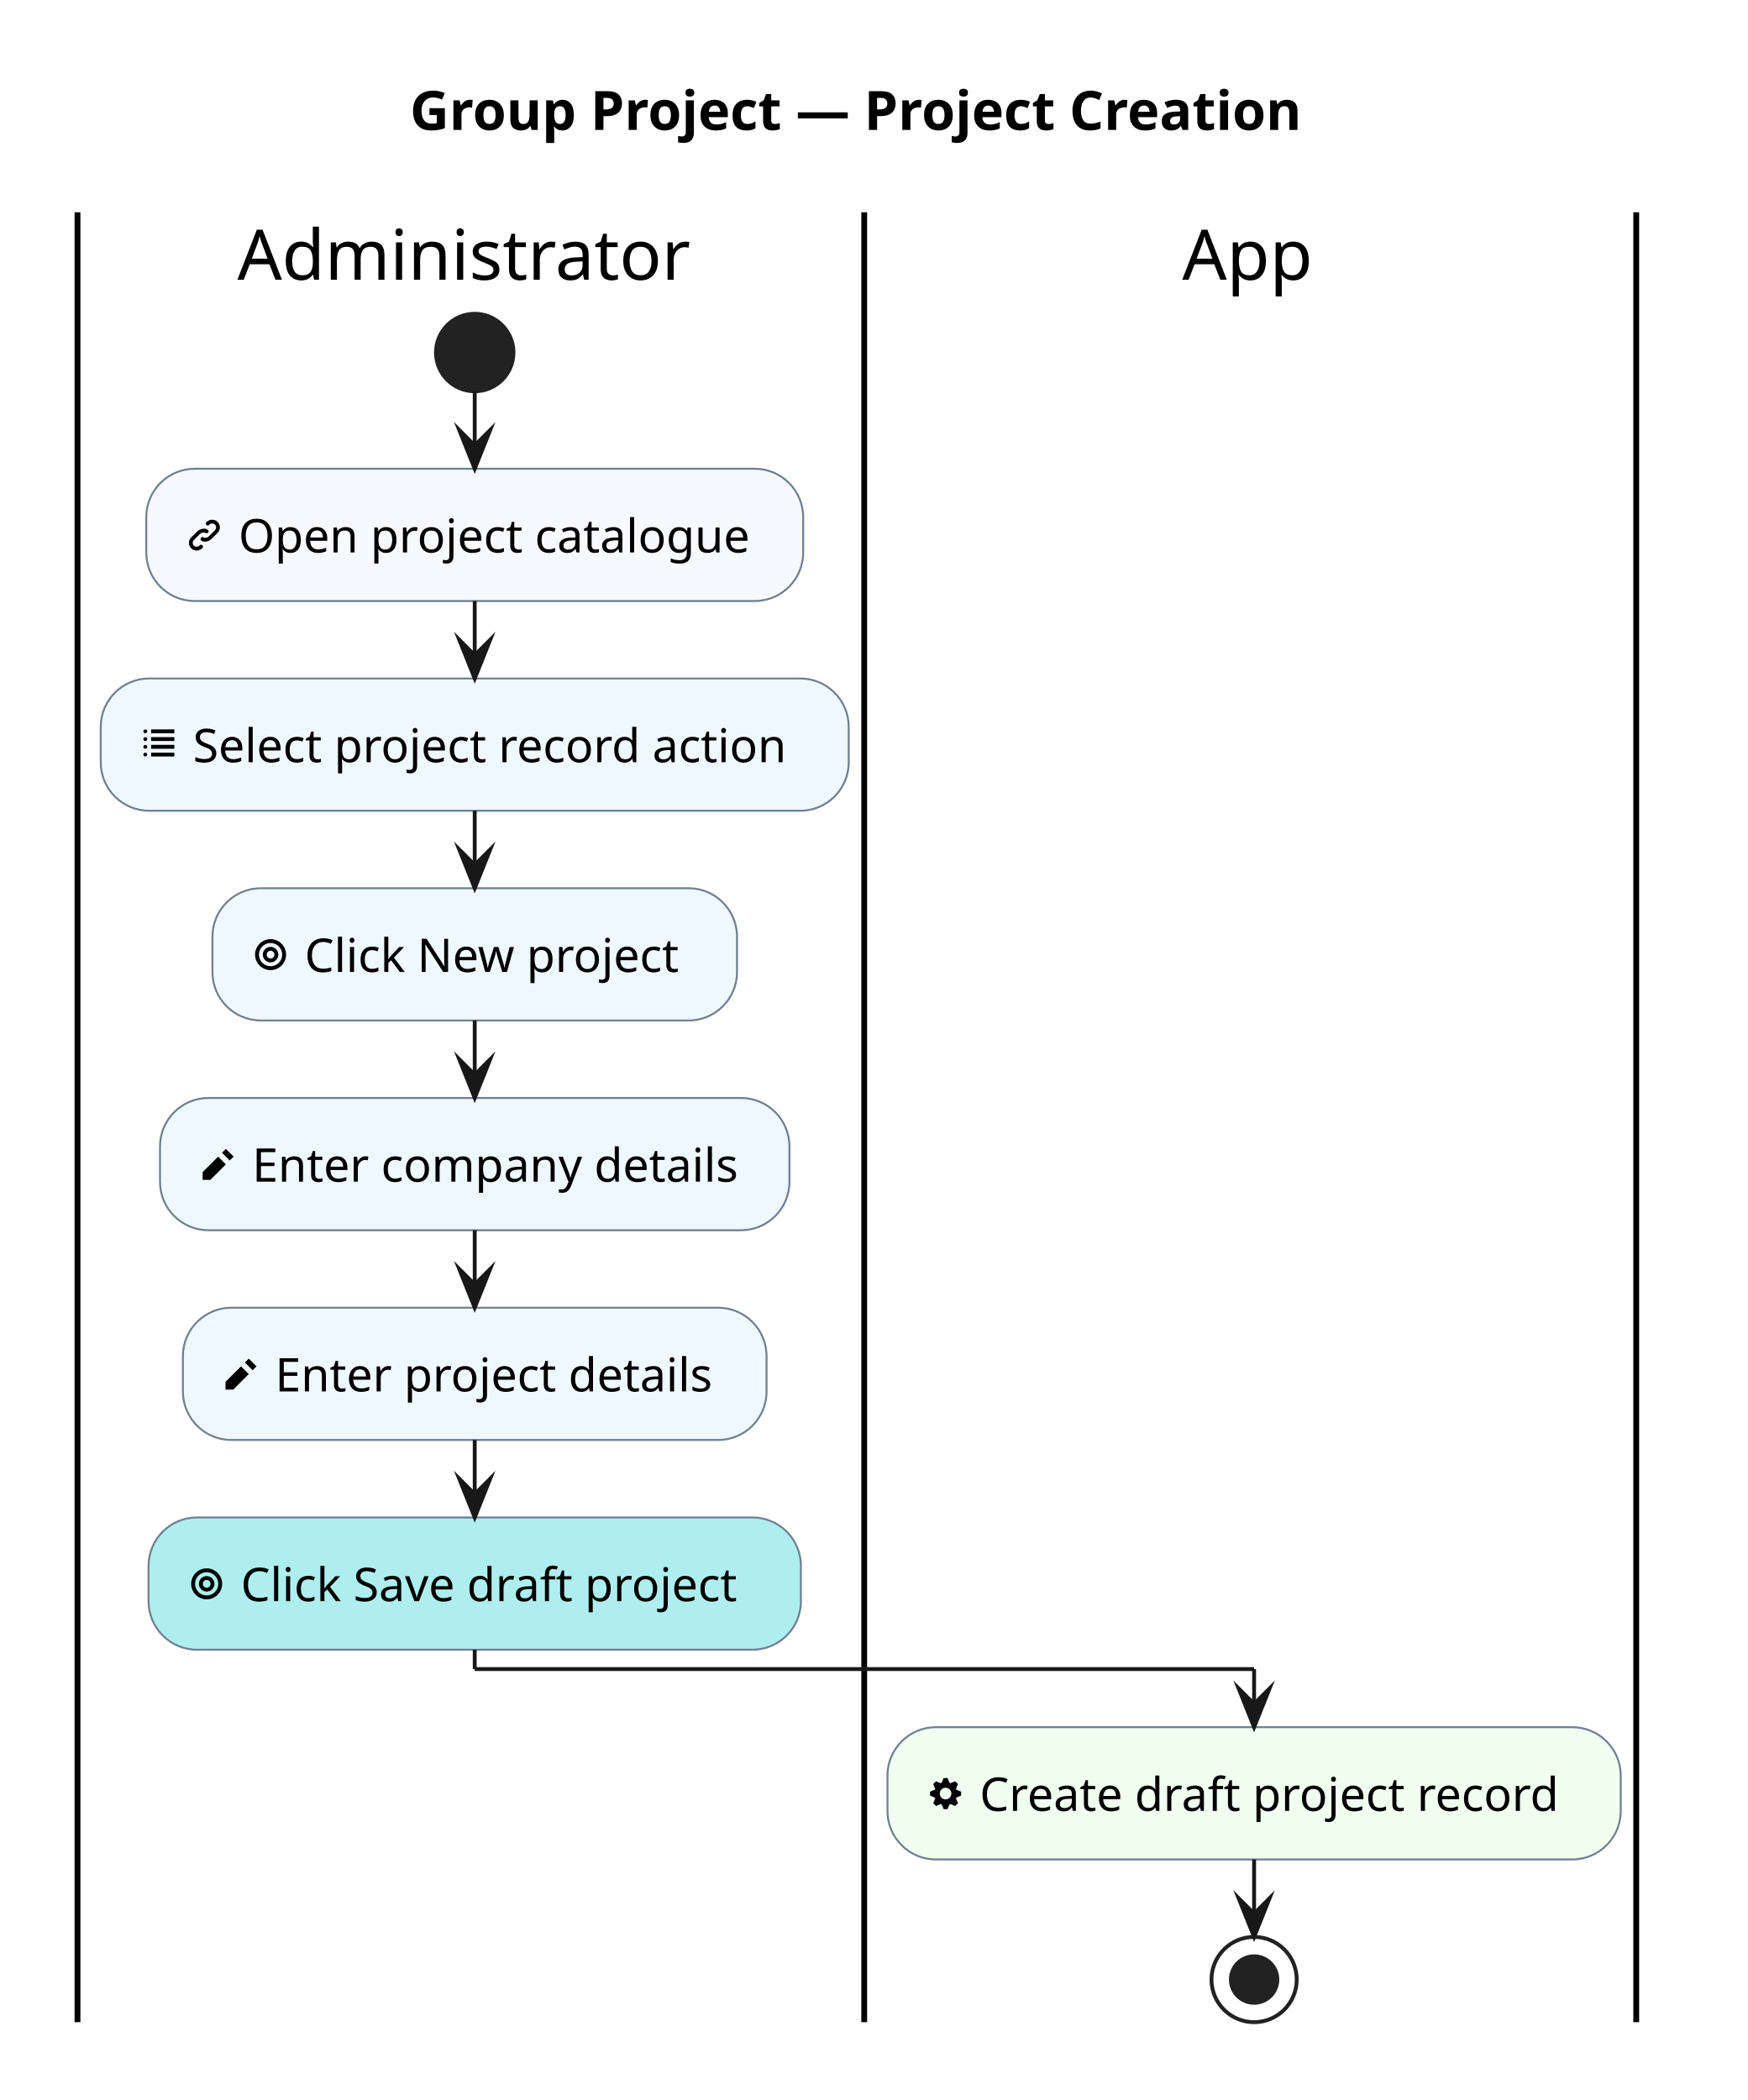
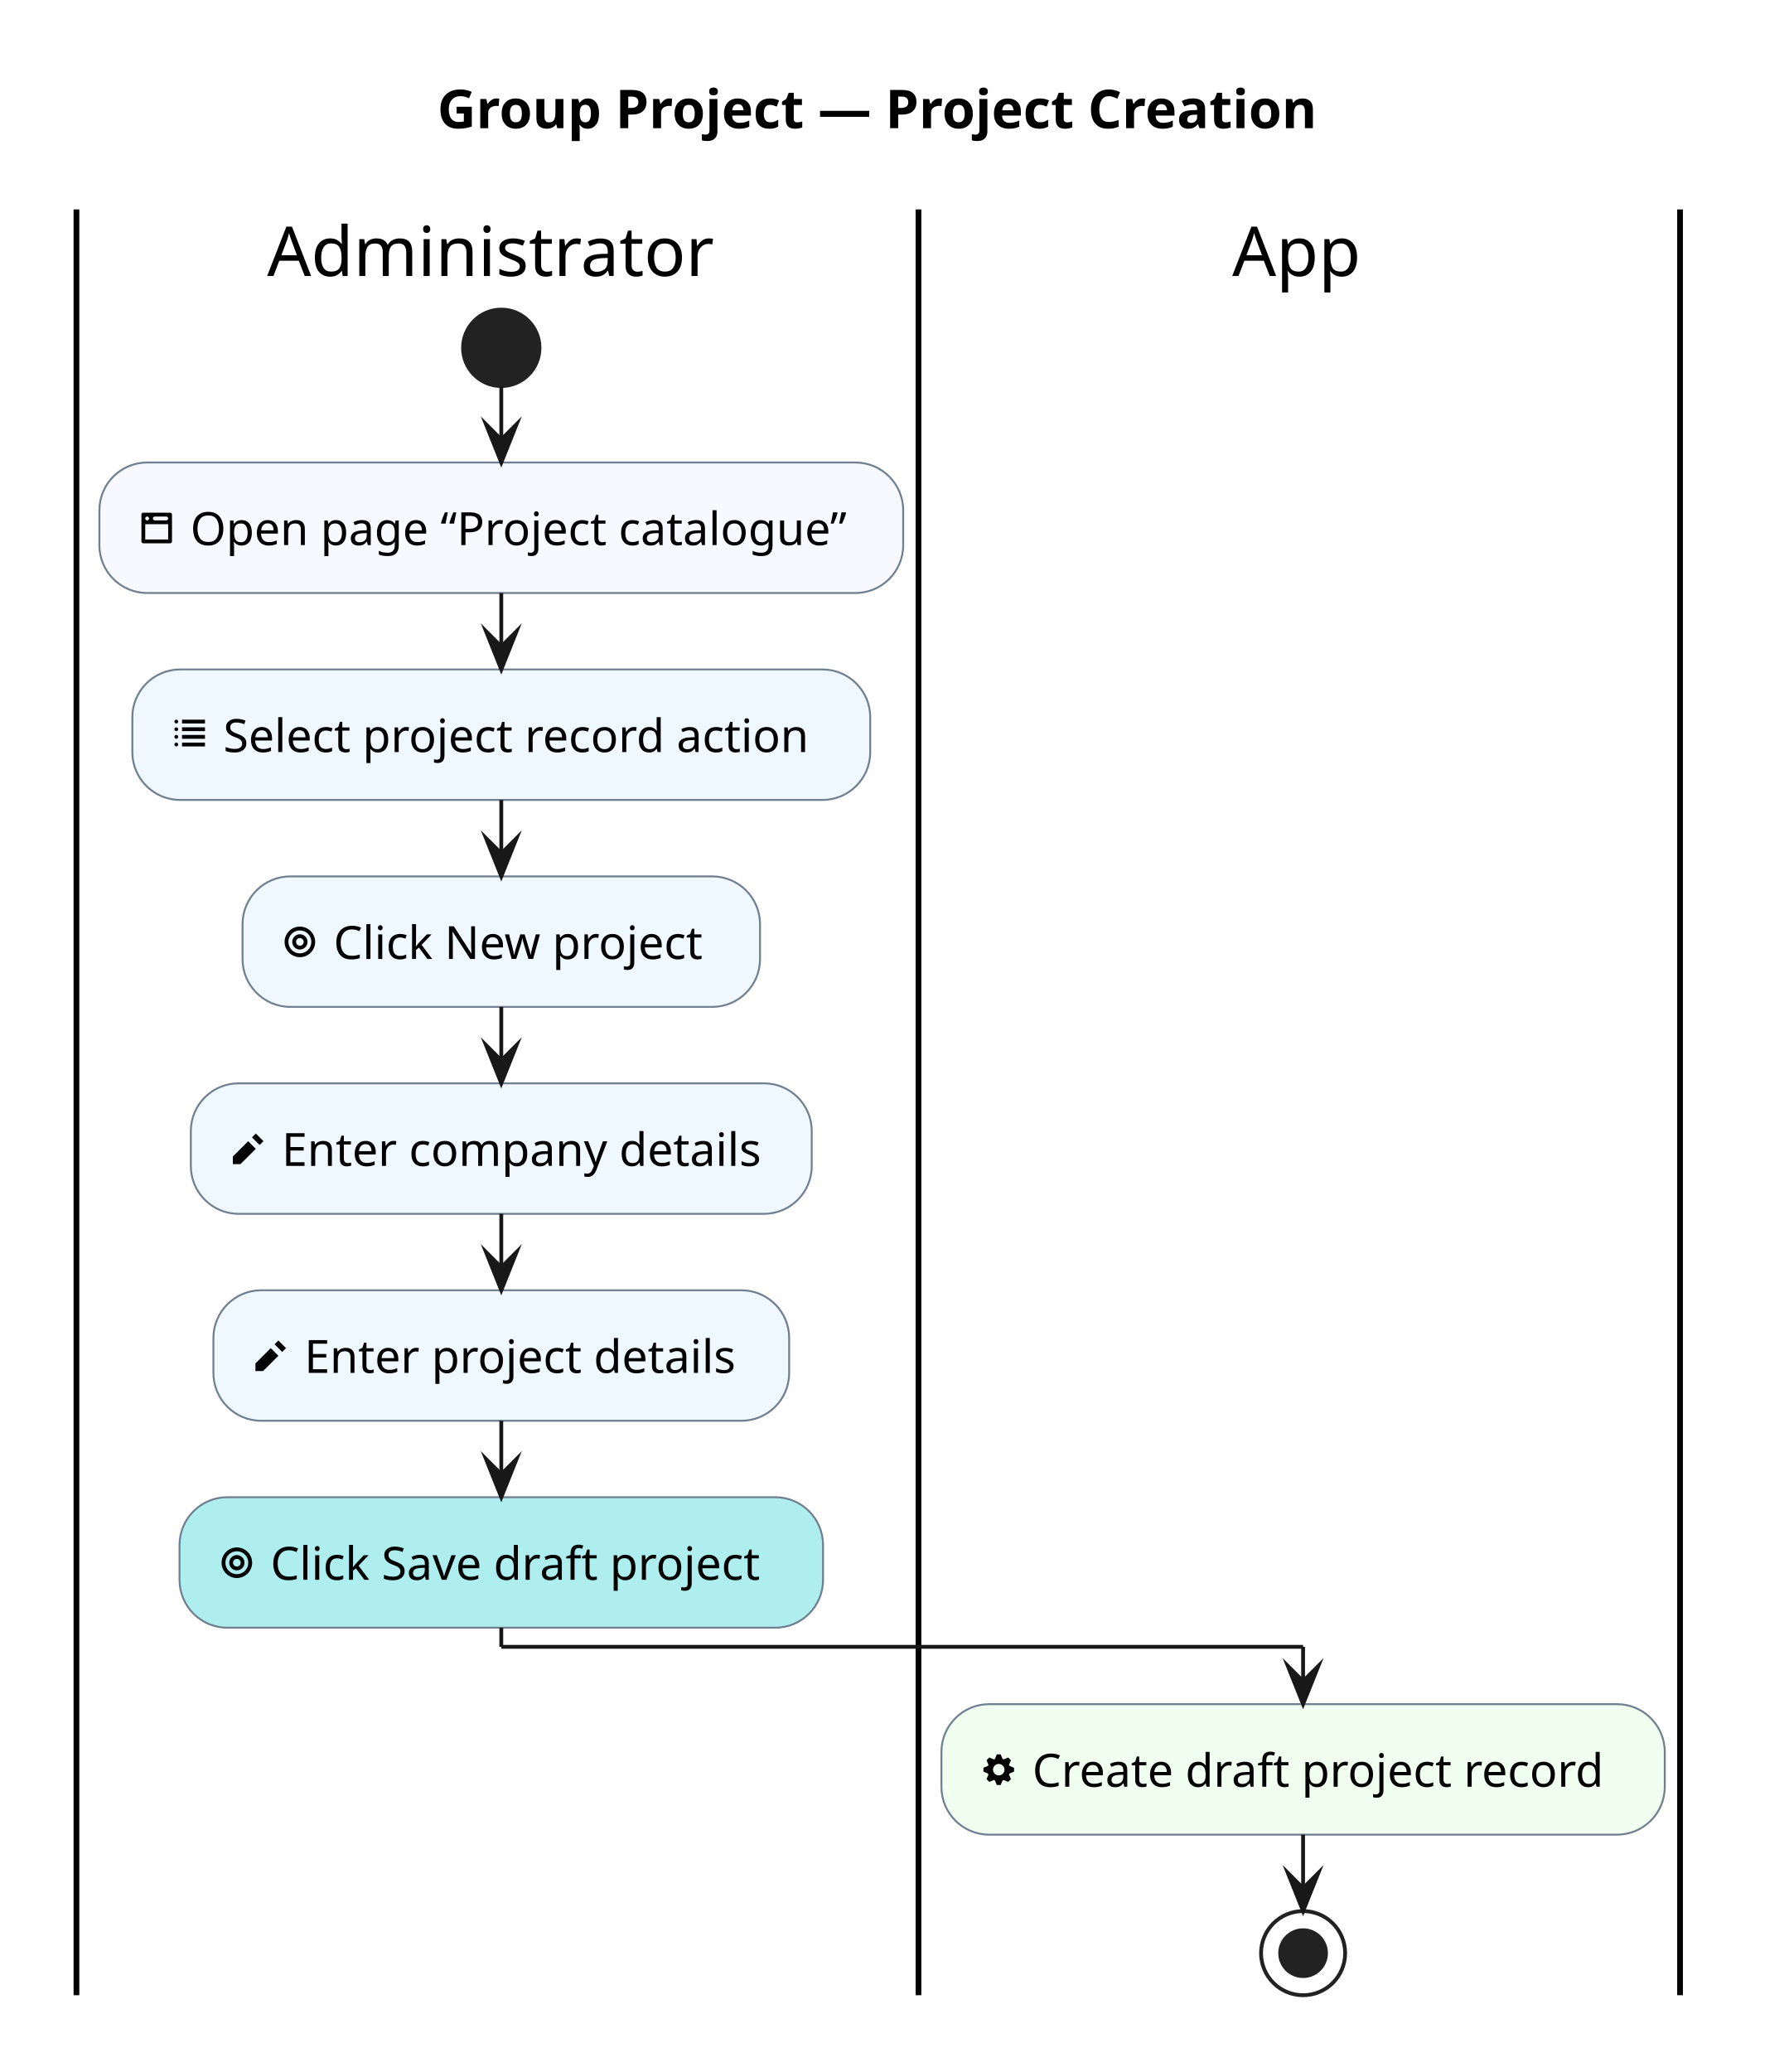
- <svg xmlns="http://www.w3.org/2000/svg" contentStyleType="text/css" data-diagram-type="ACTIVITY" height="542px" preserveAspectRatio="none" style="width:451px;height:542px;background:#FFFFFF;" version="1.1" viewBox="0 0 451 542" width="451px" zoomAndPan="magnify">
+ <svg xmlns="http://www.w3.org/2000/svg" contentStyleType="text/css" data-diagram-type="ACTIVITY" height="542px" preserveAspectRatio="none" style="width:468px;height:542px;background:#FFFFFF;" version="1.1" viewBox="0 0 468 542" width="468px" zoomAndPan="magnify">
  <defs />
  <g>
    <g class="title" data-source-line="2">
-       <text fill="#000000" font-family="sans-serif" font-size="14" font-weight="700" lengthAdjust="spacing" textLength="237.569" x="105.795" y="33.535">Group Project — Project Creation</text>
+       <text fill="#000000" font-family="sans-serif" font-size="14" font-weight="700" lengthAdjust="spacing" textLength="237.569" x="114.423" y="33.535">Group Project — Project Creation</text>
    </g>
-     <rect fill="none" height="21.199" style="stroke:none;stroke-width:1;" width="404.16" x="20" y="54.785" />
-     <ellipse cx="122.527" cy="90.984" fill="#222222" rx="10" ry="10" style="stroke:#222222;stroke-width:1;" />
-     <rect fill="#F8F8FF" height="34.133" rx="12.5" ry="12.5" style="stroke:#708090;stroke-width:0.5;" width="169.547" x="37.754" y="120.984" />
-     <path d="M54.634,134.147 C54.454,134.157 54.274,134.177 54.104,134.237 C53.834,134.337 53.574,134.487 53.354,134.707 A0.5,0.5 0 1 0 54.044,135.397 C54.154,135.287 54.284,135.227 54.424,135.177 C54.774,135.057 55.204,135.107 55.484,135.397 C55.874,135.787 55.874,136.437 55.484,136.837 L53.984,138.337 C53.544,138.777 53.184,138.817 52.924,138.807 C52.664,138.797 52.514,138.677 52.514,138.677 A0.5,0.5 0 1 0 52.014,139.557 C52.354,139.777 52.354,139.777 52.854,139.807 C53.354,139.837 54.054,139.647 54.664,139.027 L56.164,137.527 C56.944,136.747 56.944,135.487 56.164,134.717 C55.884,134.437 55.554,134.267 55.194,134.187 C55.014,134.147 54.814,134.147 54.634,134.157 M52.634,136.457 C52.134,136.437 51.444,136.607 50.854,137.207 L49.354,138.707 C48.574,139.487 48.574,140.747 49.354,141.517 C49.914,142.077 50.714,142.237 51.414,141.987 C51.684,141.887 51.944,141.737 52.164,141.517 A0.5,0.5 0 1 0 51.474,140.827 C51.364,140.937 51.234,140.997 51.094,141.047 C50.744,141.167 50.314,141.117 50.034,140.827 C49.644,140.437 49.644,139.787 50.034,139.387 L51.534,137.887 C51.934,137.487 52.284,137.437 52.564,137.447 C52.844,137.457 53.034,137.537 53.034,137.537 A0.5,0.5 0 1 0 53.474,136.657 C53.134,136.457 53.134,136.457 52.634,136.437" fill="#000000" />
-     <text fill="#000000" font-family="sans-serif" font-size="12" lengthAdjust="spacing" textLength="135.75" x="61.551" y="142.586">Open project catalogue</text>
-     <rect fill="#F0F8FF" height="34.133" rx="12.5" ry="12.5" style="stroke:#708090;stroke-width:0.5;" width="193.055" x="26" y="175.117" />
-     <path d="M37.5,188.25 C37.22,188.25 37,188.47 37,188.75 C37,189.03 37.22,189.25 37.5,189.25 C37.78,189.25 38,189.03 38,188.75 C38,188.47 37.78,188.25 37.5,188.25 M39,188.25 L39,189.25 L45,189.25 L45,188.25 L39,188.25 M37.5,190.25 C37.22,190.25 37,190.47 37,190.75 C37,191.03 37.22,191.25 37.5,191.25 C37.78,191.25 38,191.03 38,190.75 C38,190.47 37.78,190.25 37.5,190.25 M39,190.25 L39,191.25 L45,191.25 L45,190.25 L39,190.25 M37.5,192.25 C37.22,192.25 37,192.47 37,192.75 C37,193.03 37.22,193.25 37.5,193.25 C37.78,193.25 38,193.03 38,192.75 C38,192.47 37.78,192.25 37.5,192.25 M39,192.25 L39,193.25 L45,193.25 L45,192.25 L39,192.25 M37.5,194.25 C37.22,194.25 37,194.47 37,194.75 C37,195.03 37.22,195.25 37.5,195.25 C37.78,195.25 38,195.03 38,194.75 C38,194.47 37.78,194.25 37.5,194.25 M39,194.25 L39,195.25 L45,195.25 L45,194.25 L39,194.25" fill="#000000" />
-     <text fill="#000000" font-family="sans-serif" font-size="12" lengthAdjust="spacing" textLength="159.258" x="49.797" y="196.719">Select project record action</text>
-     <rect fill="#F0F8FF" height="34.133" rx="12.5" ry="12.5" style="stroke:#708090;stroke-width:0.5;" width="135.393" x="54.831" y="229.25" />
-     <path d="M69.831,242.383 C67.631,242.383 65.831,244.183 65.831,246.383 C65.831,248.583 67.631,250.383 69.831,250.383 C72.031,250.383 73.831,248.583 73.831,246.383 C73.831,244.183 72.031,242.383 69.831,242.383 M69.831,243.383 C71.491,243.383 72.831,244.723 72.831,246.383 C72.831,248.043 71.491,249.383 69.831,249.383 C68.171,249.383 66.831,248.043 66.831,246.383 C66.831,244.723 68.171,243.383 69.831,243.383 M69.831,244.383 C68.731,244.383 67.831,245.283 67.831,246.383 C67.831,247.483 68.731,248.383 69.831,248.383 C70.931,248.383 71.831,247.483 71.831,246.383 C71.831,245.283 70.931,244.383 69.831,244.383 M69.831,245.383 C70.391,245.383 70.831,245.823 70.831,246.383 C70.831,246.943 70.391,247.383 69.831,247.383 C69.271,247.383 68.831,246.943 68.831,246.383 C68.831,245.823 69.271,245.383 69.831,245.383" fill="#000000" />
-     <text fill="#000000" font-family="sans-serif" font-size="12" lengthAdjust="spacing" textLength="101.596" x="78.628" y="250.852">Click New project</text>
-     <rect fill="#F0F8FF" height="34.133" rx="12.5" ry="12.5" style="stroke:#708090;stroke-width:0.5;" width="162.451" x="41.302" y="283.383" />
-     <path d="M58.302,296.516 L57.302,297.516 L59.302,299.516 L60.302,298.516 L58.302,296.516 M56.302,298.516 L52.302,302.516 L52.302,304.516 L54.302,304.516 L58.302,300.516 L56.302,298.516" fill="#000000" />
-     <text fill="#000000" font-family="sans-serif" font-size="12" lengthAdjust="spacing" textLength="128.654" x="65.099" y="304.984">Enter company details</text>
-     <rect fill="#F0F8FF" height="34.133" rx="12.5" ry="12.5" style="stroke:#708090;stroke-width:0.5;" width="150.639" x="47.208" y="337.516" />
-     <path d="M64.208,350.648 L63.208,351.648 L65.208,353.648 L66.208,352.648 L64.208,350.648 M62.208,352.648 L58.208,356.648 L58.208,358.648 L60.208,358.648 L64.208,354.648 L62.208,352.648" fill="#000000" />
-     <text fill="#000000" font-family="sans-serif" font-size="12" lengthAdjust="spacing" textLength="116.842" x="71.005" y="359.117">Enter project details</text>
-     <rect fill="#AFEEEE" height="34.133" rx="12.5" ry="12.5" style="stroke:#708090;stroke-width:0.5;" width="168.369" x="38.343" y="391.648" />
-     <path d="M53.343,404.781 C51.143,404.781 49.343,406.581 49.343,408.781 C49.343,410.981 51.143,412.781 53.343,412.781 C55.543,412.781 57.343,410.981 57.343,408.781 C57.343,406.581 55.543,404.781 53.343,404.781 M53.343,405.781 C55.003,405.781 56.343,407.121 56.343,408.781 C56.343,410.441 55.003,411.781 53.343,411.781 C51.683,411.781 50.343,410.441 50.343,408.781 C50.343,407.121 51.683,405.781 53.343,405.781 M53.343,406.781 C52.243,406.781 51.343,407.681 51.343,408.781 C51.343,409.881 52.243,410.781 53.343,410.781 C54.443,410.781 55.343,409.881 55.343,408.781 C55.343,407.681 54.443,406.781 53.343,406.781 M53.343,407.781 C53.903,407.781 54.343,408.221 54.343,408.781 C54.343,409.341 53.903,409.781 53.343,409.781 C52.783,409.781 52.343,409.341 52.343,408.781 C52.343,408.221 52.783,407.781 53.343,407.781" fill="#000000" />
-     <text fill="#000000" font-family="sans-serif" font-size="12" lengthAdjust="spacing" textLength="134.572" x="62.14" y="413.25">Click Save draft project</text>
+     <rect fill="none" height="21.199" style="stroke:none;stroke-width:1;" width="421.416" x="20" y="54.785" />
+     <ellipse cx="131.155" cy="90.984" fill="#222222" rx="10" ry="10" style="stroke:#222222;stroke-width:1;" />
+     <rect fill="#F8F8FF" height="34.133" rx="12.5" ry="12.5" style="stroke:#708090;stroke-width:0.5;" width="210.31" x="26" y="120.984" />
+     <path d="M37.34,134.117 A0.5,0.5 0 0 0 37,134.617 L37,141.617 A0.5,0.5 0 0 0 37.5,142.117 L44.5,142.117 A0.5,0.5 0 0 0 45,141.617 L45,134.617 A0.5,0.5 0 0 0 44.5,134.117 L37.5,134.117 A0.5,0.5 0 0 0 37.41,134.117 A0.5,0.5 0 0 0 37.35,134.117 M38.5,135.117 C38.78,135.117 39,135.337 39,135.617 C39,135.897 38.78,136.117 38.5,136.117 C38.22,136.117 38,135.897 38,135.617 C38,135.337 38.22,135.117 38.5,135.117 M40.5,135.117 L43.5,135.117 C43.78,135.117 44,135.337 44,135.617 C44,135.897 43.78,136.117 43.5,136.117 L40.5,136.117 C40.22,136.117 40,135.897 40,135.617 C40,135.337 40.22,135.117 40.5,135.117 M38,137.117 L44,137.117 L44,141.117 L38,141.117 L38,137.117" fill="#000000" />
+     <text fill="#000000" font-family="sans-serif" font-size="12" lengthAdjust="spacing" textLength="176.514" x="49.797" y="142.586">Open page “Project catalogue”</text>
+     <rect fill="#F0F8FF" height="34.133" rx="12.5" ry="12.5" style="stroke:#708090;stroke-width:0.5;" width="193.055" x="34.628" y="175.117" />
+     <path d="M46.128,188.25 C45.848,188.25 45.628,188.47 45.628,188.75 C45.628,189.03 45.848,189.25 46.128,189.25 C46.408,189.25 46.628,189.03 46.628,188.75 C46.628,188.47 46.408,188.25 46.128,188.25 M47.628,188.25 L47.628,189.25 L53.628,189.25 L53.628,188.25 L47.628,188.25 M46.128,190.25 C45.848,190.25 45.628,190.47 45.628,190.75 C45.628,191.03 45.848,191.25 46.128,191.25 C46.408,191.25 46.628,191.03 46.628,190.75 C46.628,190.47 46.408,190.25 46.128,190.25 M47.628,190.25 L47.628,191.25 L53.628,191.25 L53.628,190.25 L47.628,190.25 M46.128,192.25 C45.848,192.25 45.628,192.47 45.628,192.75 C45.628,193.03 45.848,193.25 46.128,193.25 C46.408,193.25 46.628,193.03 46.628,192.75 C46.628,192.47 46.408,192.25 46.128,192.25 M47.628,192.25 L47.628,193.25 L53.628,193.25 L53.628,192.25 L47.628,192.25 M46.128,194.25 C45.848,194.25 45.628,194.47 45.628,194.75 C45.628,195.03 45.848,195.25 46.128,195.25 C46.408,195.25 46.628,195.03 46.628,194.75 C46.628,194.47 46.408,194.25 46.128,194.25 M47.628,194.25 L47.628,195.25 L53.628,195.25 L53.628,194.25 L47.628,194.25" fill="#000000" />
+     <text fill="#000000" font-family="sans-serif" font-size="12" lengthAdjust="spacing" textLength="159.258" x="58.425" y="196.719">Select project record action</text>
+     <rect fill="#F0F8FF" height="34.133" rx="12.5" ry="12.5" style="stroke:#708090;stroke-width:0.5;" width="135.393" x="63.459" y="229.25" />
+     <path d="M78.459,242.383 C76.259,242.383 74.459,244.183 74.459,246.383 C74.459,248.583 76.259,250.383 78.459,250.383 C80.659,250.383 82.459,248.583 82.459,246.383 C82.459,244.183 80.659,242.383 78.459,242.383 M78.459,243.383 C80.119,243.383 81.459,244.723 81.459,246.383 C81.459,248.043 80.119,249.383 78.459,249.383 C76.799,249.383 75.459,248.043 75.459,246.383 C75.459,244.723 76.799,243.383 78.459,243.383 M78.459,244.383 C77.359,244.383 76.459,245.283 76.459,246.383 C76.459,247.483 77.359,248.383 78.459,248.383 C79.559,248.383 80.459,247.483 80.459,246.383 C80.459,245.283 79.559,244.383 78.459,244.383 M78.459,245.383 C79.019,245.383 79.459,245.823 79.459,246.383 C79.459,246.943 79.019,247.383 78.459,247.383 C77.899,247.383 77.459,246.943 77.459,246.383 C77.459,245.823 77.899,245.383 78.459,245.383" fill="#000000" />
+     <text fill="#000000" font-family="sans-serif" font-size="12" lengthAdjust="spacing" textLength="101.596" x="87.256" y="250.852">Click New project</text>
+     <rect fill="#F0F8FF" height="34.133" rx="12.5" ry="12.5" style="stroke:#708090;stroke-width:0.5;" width="162.451" x="49.93" y="283.383" />
+     <path d="M66.93,296.516 L65.93,297.516 L67.93,299.516 L68.93,298.516 L66.93,296.516 M64.93,298.516 L60.93,302.516 L60.93,304.516 L62.93,304.516 L66.93,300.516 L64.93,298.516" fill="#000000" />
+     <text fill="#000000" font-family="sans-serif" font-size="12" lengthAdjust="spacing" textLength="128.654" x="73.727" y="304.984">Enter company details</text>
+     <rect fill="#F0F8FF" height="34.133" rx="12.5" ry="12.5" style="stroke:#708090;stroke-width:0.5;" width="150.639" x="55.836" y="337.516" />
+     <path d="M72.836,350.648 L71.836,351.648 L73.836,353.648 L74.836,352.648 L72.836,350.648 M70.836,352.648 L66.836,356.648 L66.836,358.648 L68.836,358.648 L72.836,354.648 L70.836,352.648" fill="#000000" />
+     <text fill="#000000" font-family="sans-serif" font-size="12" lengthAdjust="spacing" textLength="116.842" x="79.633" y="359.117">Enter project details</text>
+     <rect fill="#AFEEEE" height="34.133" rx="12.5" ry="12.5" style="stroke:#708090;stroke-width:0.5;" width="168.369" x="46.971" y="391.648" />
+     <path d="M61.971,404.781 C59.771,404.781 57.971,406.581 57.971,408.781 C57.971,410.981 59.771,412.781 61.971,412.781 C64.171,412.781 65.971,410.981 65.971,408.781 C65.971,406.581 64.171,404.781 61.971,404.781 M61.971,405.781 C63.631,405.781 64.971,407.121 64.971,408.781 C64.971,410.441 63.631,411.781 61.971,411.781 C60.311,411.781 58.971,410.441 58.971,408.781 C58.971,407.121 60.311,405.781 61.971,405.781 M61.971,406.781 C60.871,406.781 59.971,407.681 59.971,408.781 C59.971,409.881 60.871,410.781 61.971,410.781 C63.071,410.781 63.971,409.881 63.971,408.781 C63.971,407.681 63.071,406.781 61.971,406.781 M61.971,407.781 C62.531,407.781 62.971,408.221 62.971,408.781 C62.971,409.341 62.531,409.781 61.971,409.781 C61.411,409.781 60.971,409.341 60.971,408.781 C60.971,408.221 61.411,407.781 61.971,407.781" fill="#000000" />
+     <text fill="#000000" font-family="sans-serif" font-size="12" lengthAdjust="spacing" textLength="134.572" x="70.768" y="413.25">Click Save draft project</text>
    <line style="stroke:#000000;stroke-width:1.5;" x1="20" x2="20" y1="54.785" y2="521.914" />
-     <rect fill="#F0FFF0" height="34.133" rx="12.5" ry="12.5" style="stroke:#708090;stroke-width:0.5;" width="189.258" x="229.055" y="445.781" />
-     <path d="M243.555,458.914 L243.055,460.104 C242.955,460.134 242.865,460.184 242.775,460.234 L241.585,459.734 L240.865,460.454 L241.365,461.644 C241.315,461.744 241.275,461.824 241.235,461.924 L240.045,462.424 L240.045,463.424 L241.235,463.924 C241.275,464.024 241.315,464.104 241.365,464.204 L240.865,465.394 L241.585,466.114 L242.775,465.614 C242.865,465.654 242.955,465.704 243.055,465.744 L243.555,466.934 L244.555,466.934 L245.055,465.744 C245.145,465.704 245.245,465.664 245.335,465.614 L246.525,466.114 L247.245,465.394 L246.745,464.204 C246.785,464.114 246.835,464.014 246.875,463.924 L248.065,463.424 L248.065,462.424 L246.875,461.924 C246.845,461.834 246.795,461.734 246.745,461.644 L247.245,460.454 L246.525,459.734 L245.335,460.234 C245.245,460.194 245.145,460.144 245.055,460.104 L244.555,458.914 L243.555,458.914 M244.055,461.414 C244.885,461.414 245.555,462.084 245.555,462.914 C245.555,463.744 244.885,464.414 244.055,464.414 C243.225,464.414 242.555,463.744 242.555,462.914 C242.555,462.084 243.225,461.414 244.055,461.414" fill="#000000" />
-     <text fill="#000000" font-family="sans-serif" font-size="12" lengthAdjust="spacing" textLength="155.461" x="252.852" y="467.383">Create draft project record</text>
-     <ellipse cx="323.684" cy="510.914" fill="none" rx="11" ry="11" style="stroke:#222222;stroke-width:1;" />
-     <ellipse cx="323.684" cy="510.914" fill="#222222" rx="6" ry="6" style="stroke:#222222;stroke-width:1;" />
-     <line style="stroke:#000000;stroke-width:1.5;" x1="223.055" x2="223.055" y1="54.785" y2="521.914" />
-     <line style="stroke:#000000;stroke-width:1.5;" x1="422.312" x2="422.312" y1="54.785" y2="521.914" />
-     <line style="stroke:#181818;stroke-width:1;" x1="122.527" x2="122.527" y1="100.984" y2="120.984" />
-     <polygon fill="#181818" points="118.527,110.984,122.527,120.984,126.527,110.984,122.527,114.984" style="stroke:#181818;stroke-width:1;stroke-linejoin:miter;stroke-miterlimit:10;" />
-     <line style="stroke:#181818;stroke-width:1;" x1="122.527" x2="122.527" y1="155.117" y2="175.117" />
-     <polygon fill="#181818" points="118.527,165.117,122.527,175.117,126.527,165.117,122.527,169.117" style="stroke:#181818;stroke-width:1;stroke-linejoin:miter;stroke-miterlimit:10;" />
-     <line style="stroke:#181818;stroke-width:1;" x1="122.527" x2="122.527" y1="209.25" y2="229.25" />
-     <polygon fill="#181818" points="118.527,219.25,122.527,229.25,126.527,219.25,122.527,223.25" style="stroke:#181818;stroke-width:1;stroke-linejoin:miter;stroke-miterlimit:10;" />
-     <line style="stroke:#181818;stroke-width:1;" x1="122.527" x2="122.527" y1="263.383" y2="283.383" />
-     <polygon fill="#181818" points="118.527,273.383,122.527,283.383,126.527,273.383,122.527,277.383" style="stroke:#181818;stroke-width:1;stroke-linejoin:miter;stroke-miterlimit:10;" />
-     <line style="stroke:#181818;stroke-width:1;" x1="122.527" x2="122.527" y1="317.516" y2="337.516" />
-     <polygon fill="#181818" points="118.527,327.516,122.527,337.516,126.527,327.516,122.527,331.516" style="stroke:#181818;stroke-width:1;stroke-linejoin:miter;stroke-miterlimit:10;" />
-     <line style="stroke:#181818;stroke-width:1;" x1="122.527" x2="122.527" y1="371.648" y2="391.648" />
-     <polygon fill="#181818" points="118.527,381.648,122.527,391.648,126.527,381.648,122.527,385.648" style="stroke:#181818;stroke-width:1;stroke-linejoin:miter;stroke-miterlimit:10;" />
-     <line style="stroke:#181818;stroke-width:1;" x1="323.684" x2="323.684" y1="479.914" y2="499.914" />
-     <polygon fill="#181818" points="319.684,489.914,323.684,499.914,327.684,489.914,323.684,493.914" style="stroke:#181818;stroke-width:1;stroke-linejoin:miter;stroke-miterlimit:10;" />
-     <line style="stroke:#181818;stroke-width:1;" x1="122.527" x2="122.527" y1="425.781" y2="430.781" />
-     <line style="stroke:#181818;stroke-width:1;" x1="122.527" x2="323.684" y1="430.781" y2="430.781" />
-     <line style="stroke:#181818;stroke-width:1;" x1="323.684" x2="323.684" y1="430.781" y2="445.781" />
-     <polygon fill="#181818" points="319.684,435.781,323.684,445.781,327.684,435.781,323.684,439.781" style="stroke:#181818;stroke-width:1;stroke-linejoin:miter;stroke-miterlimit:10;" />
-     <text fill="#000000" font-family="sans-serif" font-size="18" lengthAdjust="spacing" textLength="120.498" x="61.278" y="72.188">Administrator</text>
-     <text fill="#000000" font-family="sans-serif" font-size="18" lengthAdjust="spacing" textLength="35.077" x="305.145" y="72.188">App</text>
+     <rect fill="#F0FFF0" height="34.133" rx="12.5" ry="12.5" style="stroke:#708090;stroke-width:0.5;" width="189.258" x="246.31" y="445.781" />
+     <path d="M260.81,458.914 L260.31,460.104 C260.211,460.134 260.12,460.184 260.031,460.234 L258.841,459.734 L258.12,460.454 L258.62,461.644 C258.57,461.744 258.531,461.824 258.49,461.924 L257.3,462.424 L257.3,463.424 L258.49,463.924 C258.531,464.024 258.57,464.104 258.62,464.204 L258.12,465.394 L258.841,466.114 L260.031,465.614 C260.12,465.654 260.211,465.704 260.31,465.744 L260.81,466.934 L261.81,466.934 L262.31,465.744 C262.401,465.704 262.5,465.664 262.591,465.614 L263.781,466.114 L264.5,465.394 L264,464.204 C264.041,464.114 264.091,464.014 264.13,463.924 L265.32,463.424 L265.32,462.424 L264.13,461.924 C264.101,461.834 264.05,461.734 264,461.644 L264.5,460.454 L263.781,459.734 L262.591,460.234 C262.5,460.194 262.401,460.144 262.31,460.104 L261.81,458.914 L260.81,458.914 M261.31,461.414 C262.14,461.414 262.81,462.084 262.81,462.914 C262.81,463.744 262.14,464.414 261.31,464.414 C260.481,464.414 259.81,463.744 259.81,462.914 C259.81,462.084 260.481,461.414 261.31,461.414" fill="#000000" />
+     <text fill="#000000" font-family="sans-serif" font-size="12" lengthAdjust="spacing" textLength="155.461" x="270.107" y="467.383">Create draft project record</text>
+     <ellipse cx="340.94" cy="510.914" fill="none" rx="11" ry="11" style="stroke:#222222;stroke-width:1;" />
+     <ellipse cx="340.94" cy="510.914" fill="#222222" rx="6" ry="6" style="stroke:#222222;stroke-width:1;" />
+     <line style="stroke:#000000;stroke-width:1.5;" x1="240.31" x2="240.31" y1="54.785" y2="521.914" />
+     <line style="stroke:#000000;stroke-width:1.5;" x1="439.568" x2="439.568" y1="54.785" y2="521.914" />
+     <line style="stroke:#181818;stroke-width:1;" x1="131.155" x2="131.155" y1="100.984" y2="120.984" />
+     <polygon fill="#181818" points="127.155,110.984,131.155,120.984,135.155,110.984,131.155,114.984" style="stroke:#181818;stroke-width:1;stroke-linejoin:miter;stroke-miterlimit:10;" />
+     <line style="stroke:#181818;stroke-width:1;" x1="131.155" x2="131.155" y1="155.117" y2="175.117" />
+     <polygon fill="#181818" points="127.155,165.117,131.155,175.117,135.155,165.117,131.155,169.117" style="stroke:#181818;stroke-width:1;stroke-linejoin:miter;stroke-miterlimit:10;" />
+     <line style="stroke:#181818;stroke-width:1;" x1="131.155" x2="131.155" y1="209.25" y2="229.25" />
+     <polygon fill="#181818" points="127.155,219.25,131.155,229.25,135.155,219.25,131.155,223.25" style="stroke:#181818;stroke-width:1;stroke-linejoin:miter;stroke-miterlimit:10;" />
+     <line style="stroke:#181818;stroke-width:1;" x1="131.155" x2="131.155" y1="263.383" y2="283.383" />
+     <polygon fill="#181818" points="127.155,273.383,131.155,283.383,135.155,273.383,131.155,277.383" style="stroke:#181818;stroke-width:1;stroke-linejoin:miter;stroke-miterlimit:10;" />
+     <line style="stroke:#181818;stroke-width:1;" x1="131.155" x2="131.155" y1="317.516" y2="337.516" />
+     <polygon fill="#181818" points="127.155,327.516,131.155,337.516,135.155,327.516,131.155,331.516" style="stroke:#181818;stroke-width:1;stroke-linejoin:miter;stroke-miterlimit:10;" />
+     <line style="stroke:#181818;stroke-width:1;" x1="131.155" x2="131.155" y1="371.648" y2="391.648" />
+     <polygon fill="#181818" points="127.155,381.648,131.155,391.648,135.155,381.648,131.155,385.648" style="stroke:#181818;stroke-width:1;stroke-linejoin:miter;stroke-miterlimit:10;" />
+     <line style="stroke:#181818;stroke-width:1;" x1="340.94" x2="340.94" y1="479.914" y2="499.914" />
+     <polygon fill="#181818" points="336.94,489.914,340.94,499.914,344.94,489.914,340.94,493.914" style="stroke:#181818;stroke-width:1;stroke-linejoin:miter;stroke-miterlimit:10;" />
+     <line style="stroke:#181818;stroke-width:1;" x1="131.155" x2="131.155" y1="425.781" y2="430.781" />
+     <line style="stroke:#181818;stroke-width:1;" x1="131.155" x2="340.94" y1="430.781" y2="430.781" />
+     <line style="stroke:#181818;stroke-width:1;" x1="340.94" x2="340.94" y1="430.781" y2="445.781" />
+     <polygon fill="#181818" points="336.94,435.781,340.94,445.781,344.94,435.781,340.94,439.781" style="stroke:#181818;stroke-width:1;stroke-linejoin:miter;stroke-miterlimit:10;" />
+     <text fill="#000000" font-family="sans-serif" font-size="18" lengthAdjust="spacing" textLength="120.498" x="69.906" y="72.188">Administrator</text>
+     <text fill="#000000" font-family="sans-serif" font-size="18" lengthAdjust="spacing" textLength="35.077" x="322.401" y="72.188">App</text>
  </g>
</svg>
